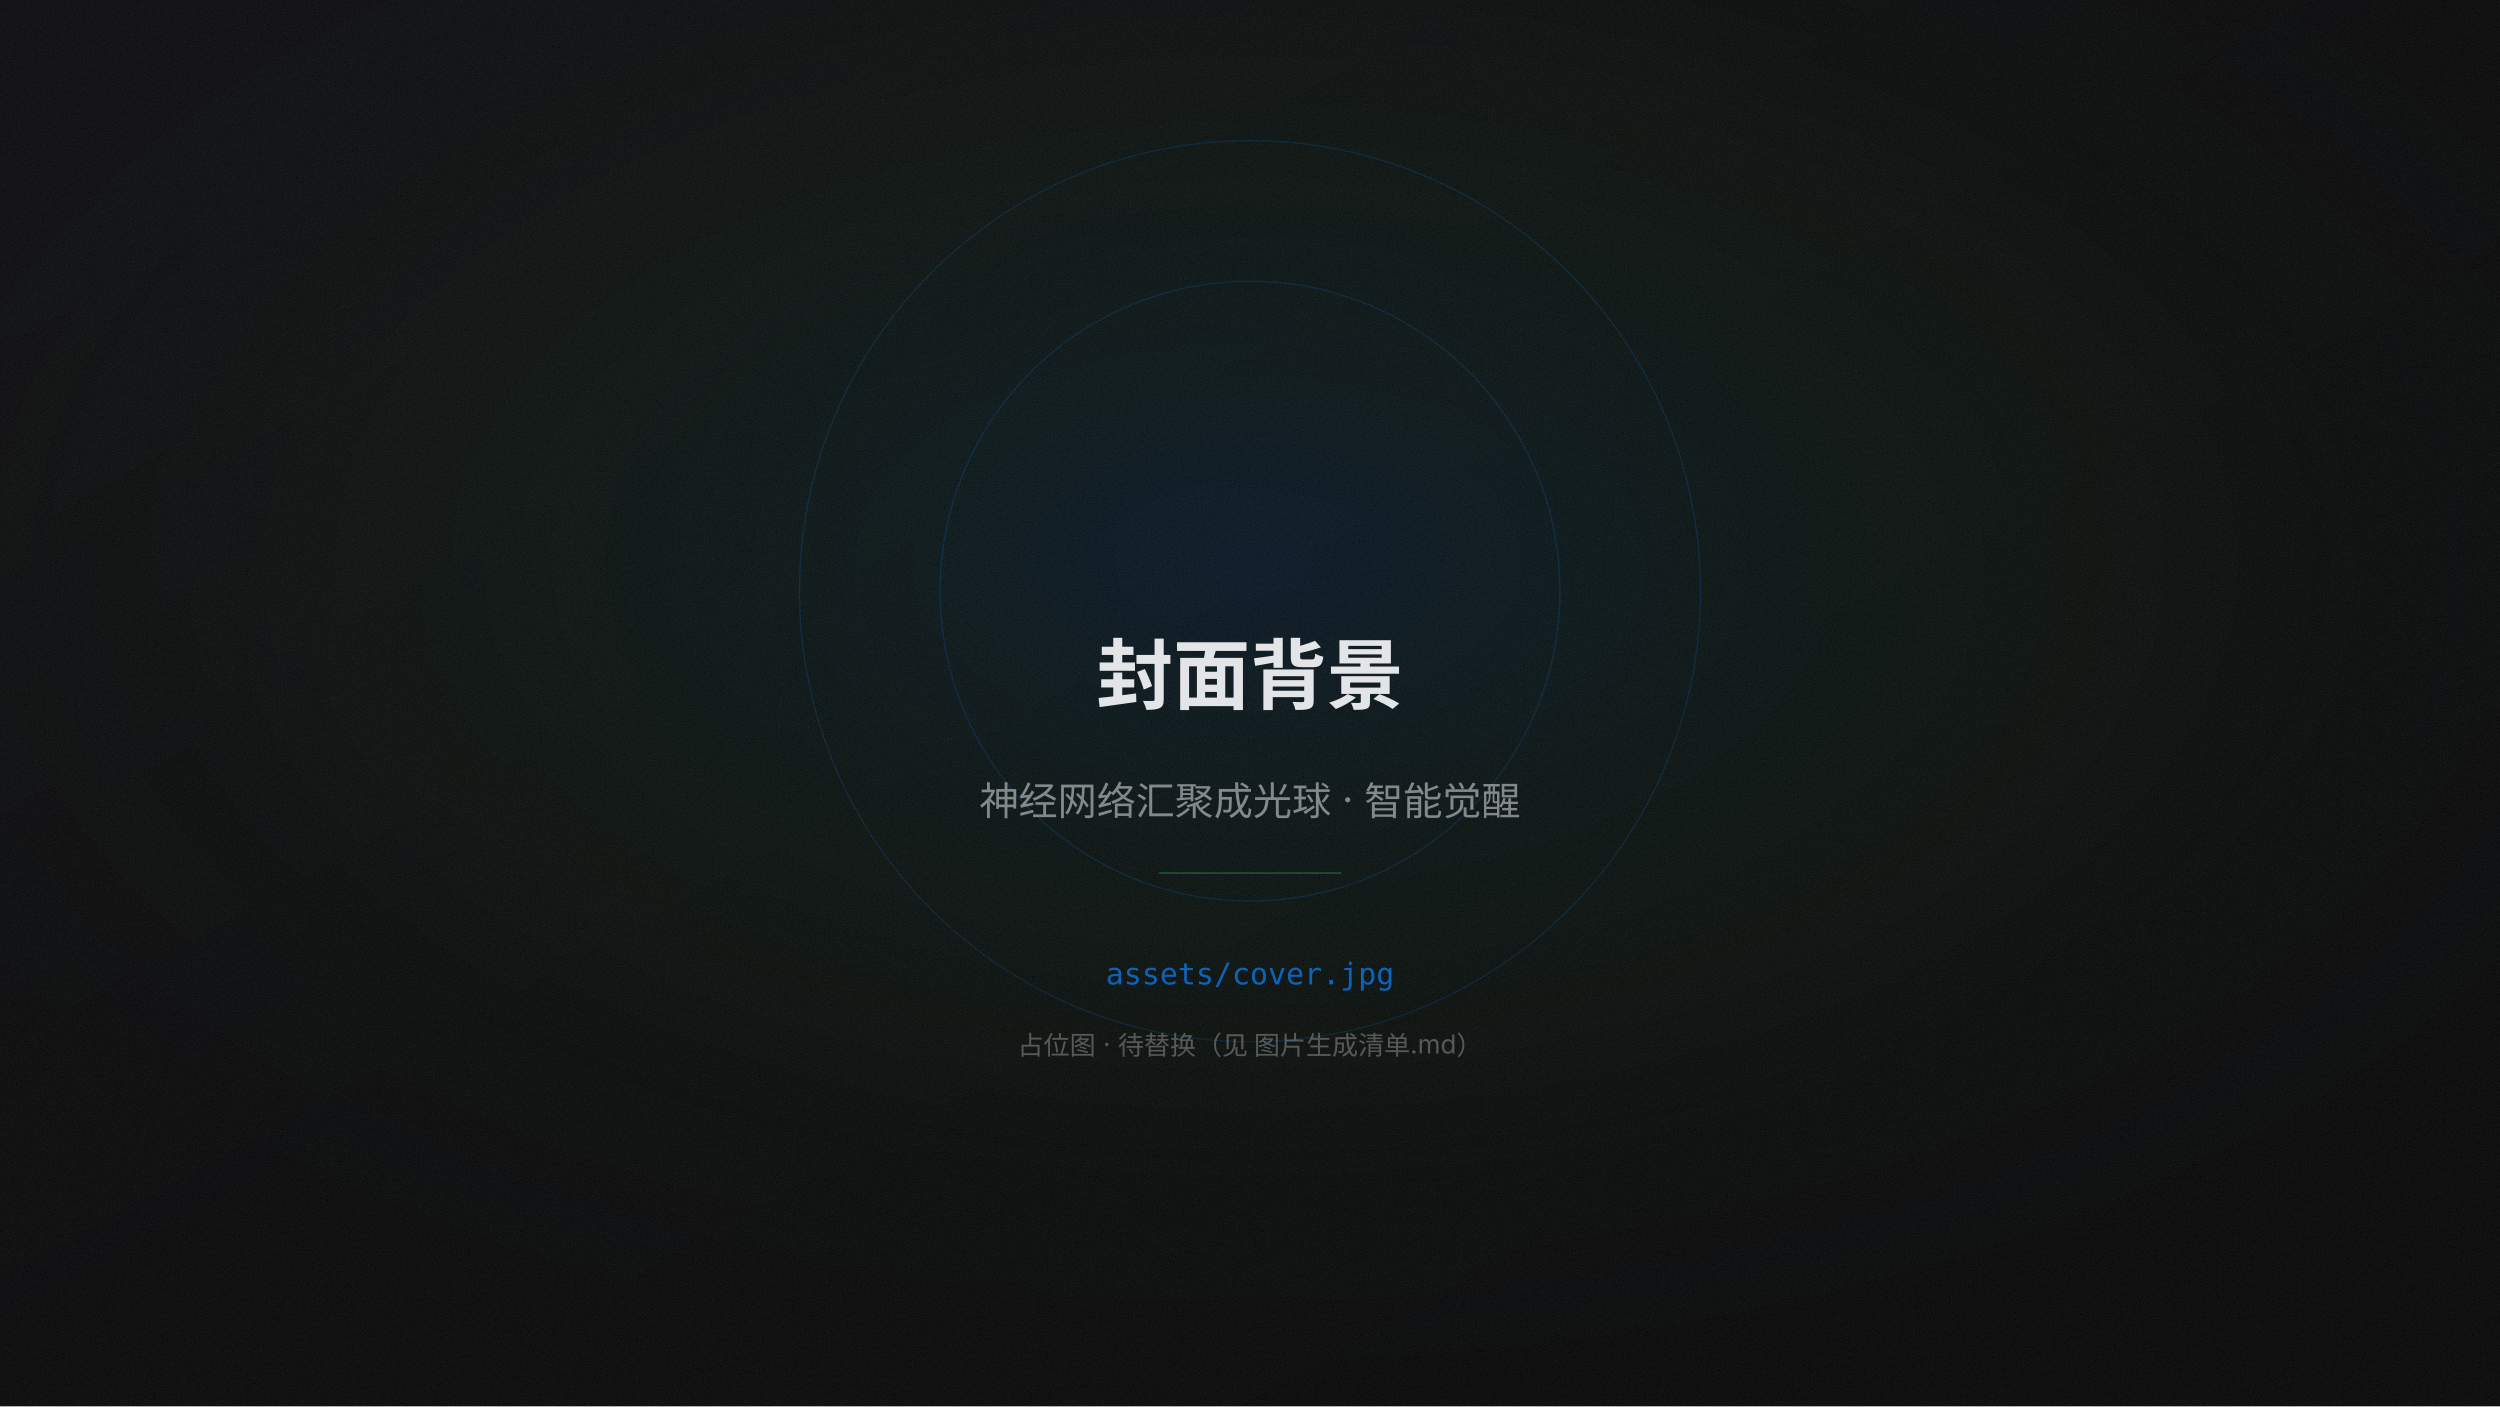
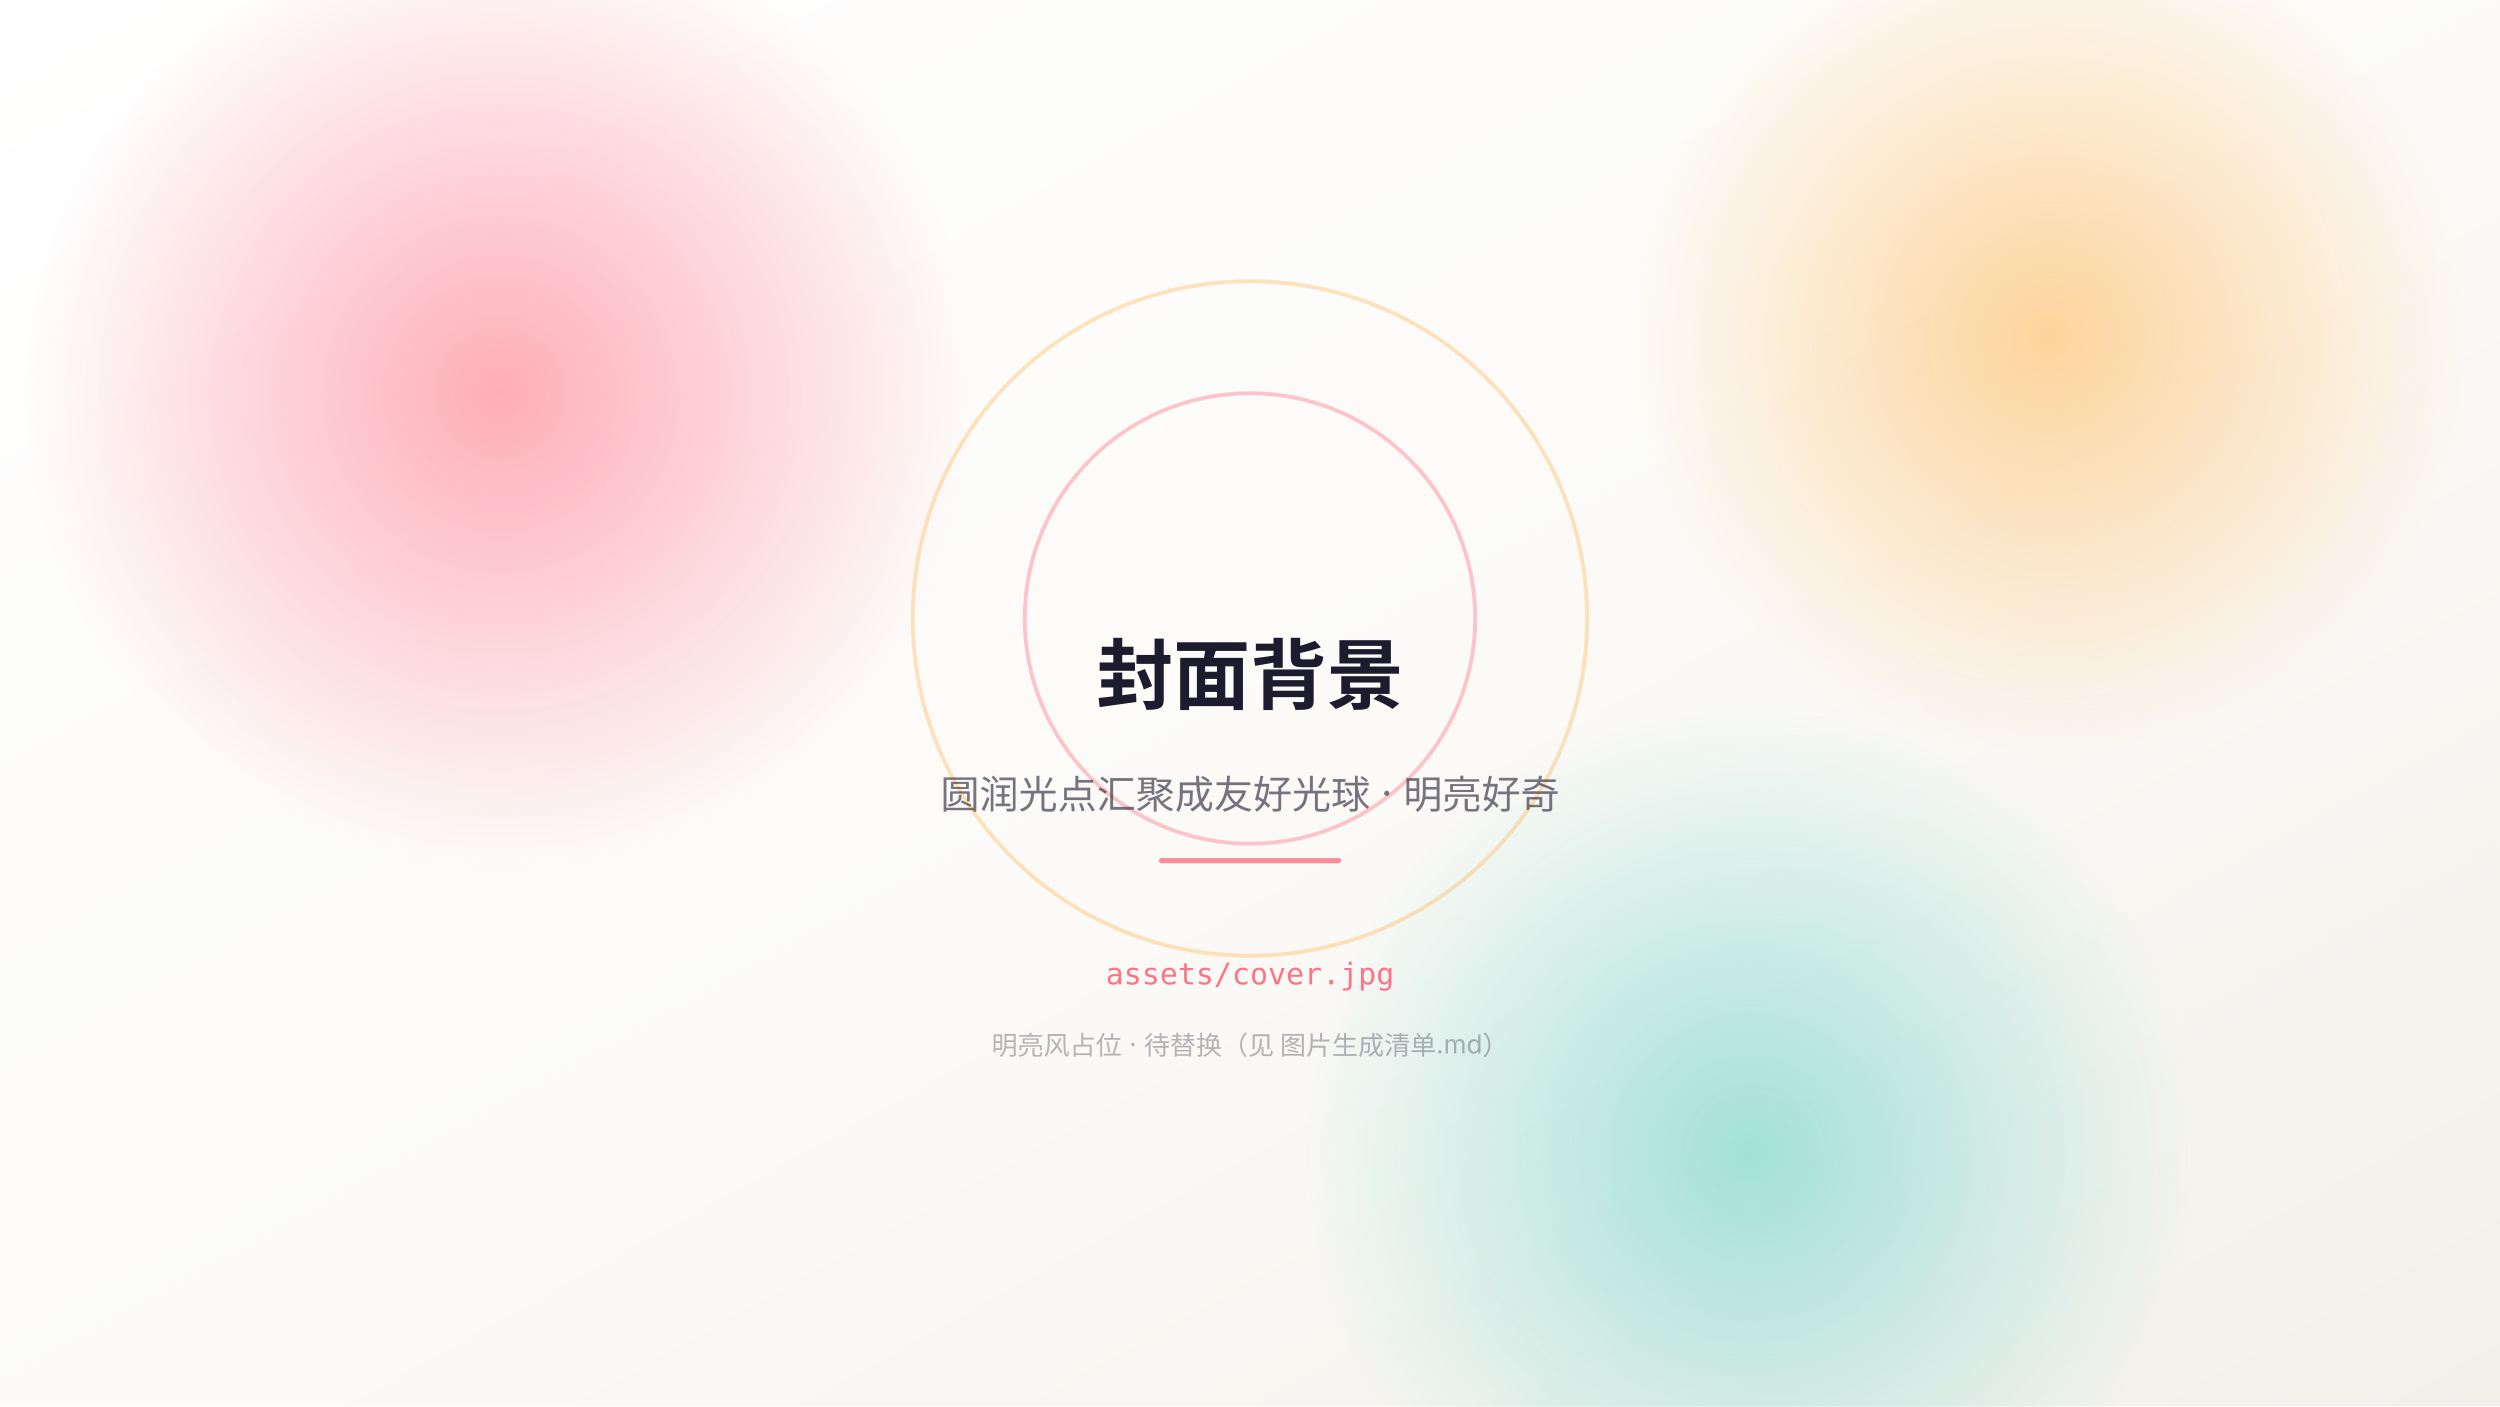
<svg xmlns="http://www.w3.org/2000/svg" width="1920" height="1080" viewBox="0 0 1920 1080">
  <defs>
-     <linearGradient id="bg" x1="0" y1="0" x2="1" y2="1">
-       <stop offset="0" stop-color="#131318" />
-       <stop offset="0.5" stop-color="#0d0d0f" />
-       <stop offset="1" stop-color="#0a0a0c" />
+     <linearGradient id="bgA" x1="0" y1="0" x2="1" y2="1">
+       <stop offset="0" stop-color="#FFFFFF" />
+       <stop offset="0.55" stop-color="#FBFAF7" />
+       <stop offset="1" stop-color="#F3F0EA" />
    </linearGradient>
-     <radialGradient id="glow" cx="0.5" cy="0.4" r="0.62">
-       <stop offset="0" stop-color="#0A84FF" stop-opacity="0.22" />
-       <stop offset="0.55" stop-color="#30D158" stop-opacity="0.06" />
-       <stop offset="1" stop-color="#0d0d0f" stop-opacity="0" />
+     <radialGradient id="blobP" cx="0.5" cy="0.5" r="0.5">
+       <stop offset="0" stop-color="#FF5D73" stop-opacity="0.5" />
+       <stop offset="1" stop-color="#FF5D73" stop-opacity="0" />
    </radialGradient>
-     <filter id="n">
-       <feTurbulence type="fractalNoise" baseFrequency="0.9" numOctaves="2" stitchTiles="stitch" />
-       <feColorMatrix type="saturate" values="0" />
-       <feComponentTransfer>
-         <feFuncA type="linear" slope="0.035" />
-       </feComponentTransfer>
-       <feComposite operator="over" in2="SourceGraphic" />
-     </filter>
+     <radialGradient id="blobO" cx="0.5" cy="0.5" r="0.5">
+       <stop offset="0" stop-color="#FF9F1C" stop-opacity="0.42" />
+       <stop offset="1" stop-color="#FF9F1C" stop-opacity="0" />
+     </radialGradient>
+     <radialGradient id="blobM" cx="0.5" cy="0.5" r="0.5">
+       <stop offset="0" stop-color="#2EC4B6" stop-opacity="0.42" />
+       <stop offset="1" stop-color="#2EC4B6" stop-opacity="0" />
+     </radialGradient>
  </defs>
-   <rect width="1920" height="1080" fill="url(#bg)" />
-   <rect width="1920" height="1080" fill="url(#glow)" />
-   <rect width="1920" height="1080" filter="url(#n)" opacity="0.5" />
-   <g fill="none" stroke="#0A84FF" stroke-opacity="0.16" stroke-width="1">
-     <circle cx="960" cy="454" r="238" />
-     <circle cx="960" cy="454" r="346" />
-   </g>
-   <rect x="890" y="670" width="140" height="1" fill="#30D158" fill-opacity="0.4" />
-   <text x="960" y="540" text-anchor="middle" font-family="-apple-system,PingFang SC,sans-serif" font-size="59" font-weight="600" fill="#F5F5F7" fill-opacity="0.92">封面背景</text>
-   <text x="960" y="626" text-anchor="middle" font-family="-apple-system,PingFang SC,sans-serif" font-size="30" fill="#F5F5F7" fill-opacity="0.5">神经网络汇聚成光球 · 智能觉醒</text>
-   <text x="960" y="756" text-anchor="middle" font-family="ui-monospace,monospace" font-size="23" fill="#0A84FF" fill-opacity="0.7">assets/cover.jpg</text>
-   <text x="960" y="810" text-anchor="middle" font-family="-apple-system,sans-serif" font-size="20" fill="#F5F5F7" fill-opacity="0.3">占位图 · 待替换（见 图片生成清单.md）</text>
+   <rect width="1920" height="1080" fill="url(#bgA)" />
+   <circle cx="384" cy="302" r="367" fill="url(#blobP)" />
+   <circle cx="1574" cy="259" r="324" fill="url(#blobO)" />
+   <circle cx="1344" cy="886" r="346" fill="url(#blobM)" />
+   <circle cx="960" cy="475" r="173" fill="none" stroke="#FF5D73" stroke-opacity="0.35" stroke-width="3" />
+   <circle cx="960" cy="475" r="259" fill="none" stroke="#FF9F1C" stroke-opacity="0.28" stroke-width="3" />
+   <rect x="890" y="659" width="140" height="4" rx="2" fill="#FF5D73" fill-opacity="0.7" />
+   <text x="960" y="540" text-anchor="middle" font-family="-apple-system,PingFang SC,sans-serif" font-size="59" font-weight="700" fill="#1D1B2E">封面背景</text>
+   <text x="960" y="621" text-anchor="middle" font-family="-apple-system,PingFang SC,sans-serif" font-size="30" fill="#1D1B2E" fill-opacity="0.6">圆润光点汇聚成友好光球 · 明亮好奇</text>
+   <text x="960" y="756" text-anchor="middle" font-family="ui-monospace,monospace" font-size="23" fill="#FF5D73" fill-opacity="0.85">assets/cover.jpg</text>
+   <text x="960" y="810" text-anchor="middle" font-family="-apple-system,sans-serif" font-size="20" fill="#1D1B2E" fill-opacity="0.32">明亮风占位 · 待替换（见 图片生成清单.md）</text>
</svg>
